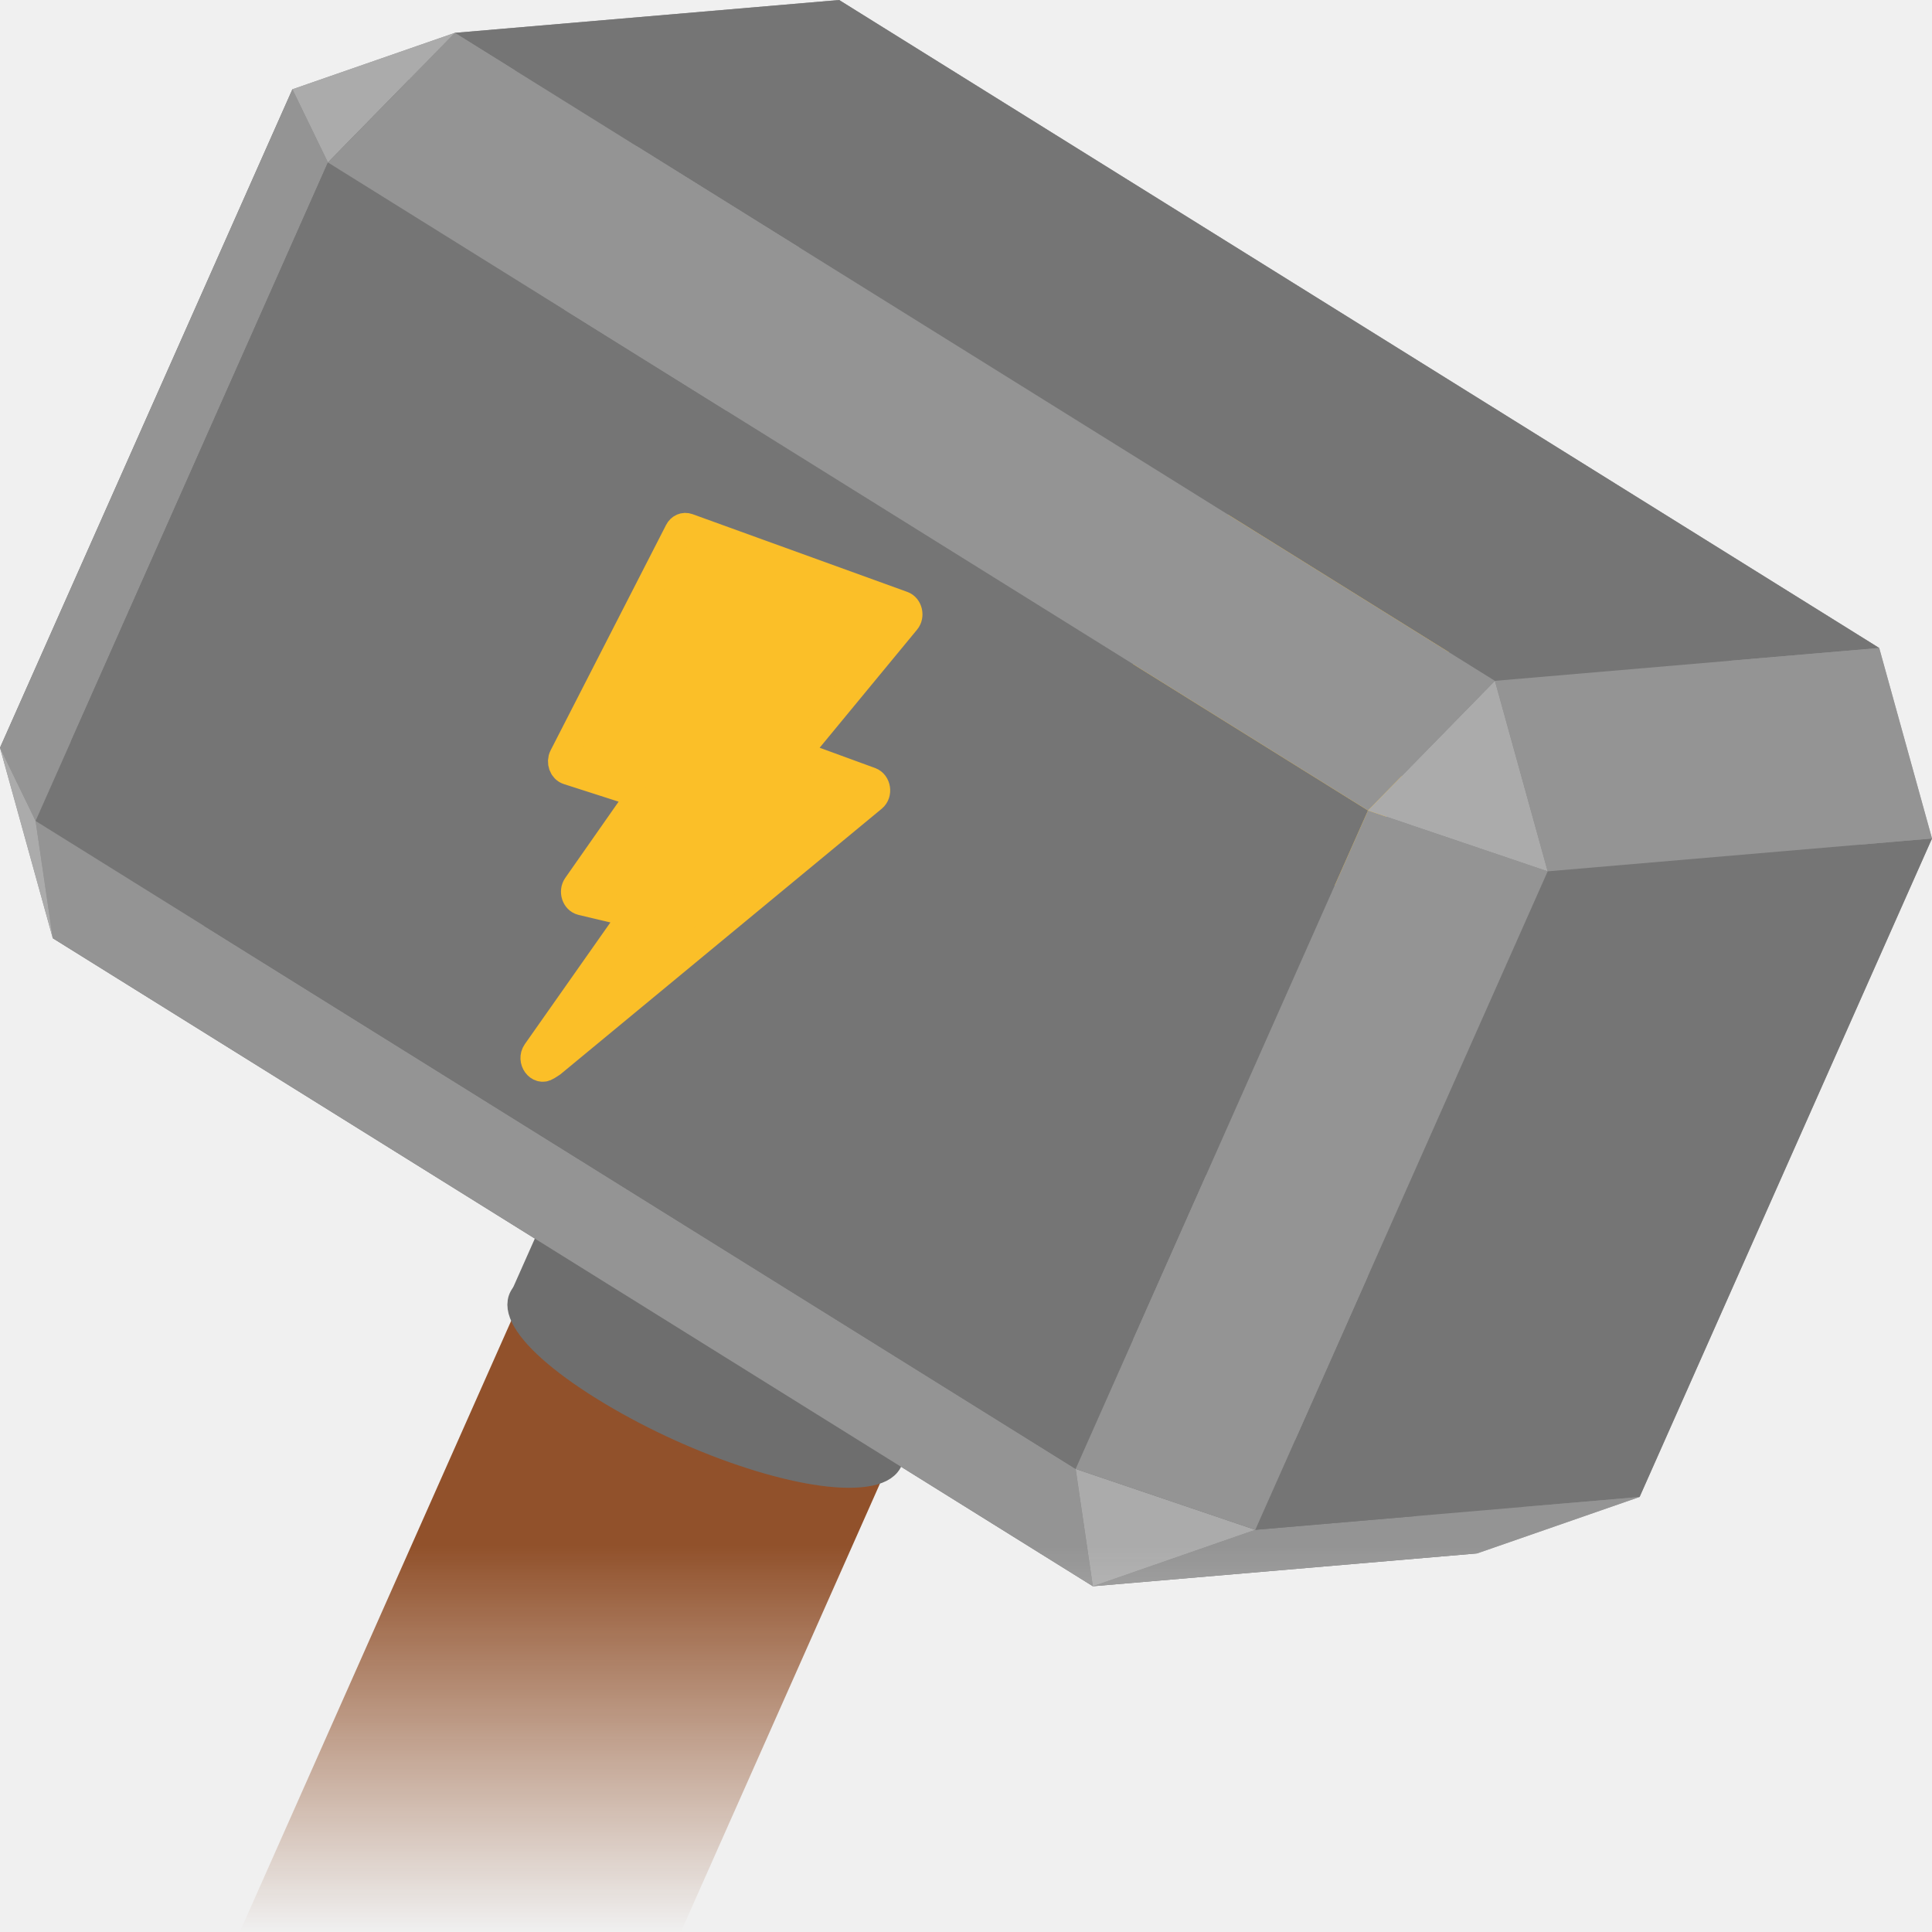
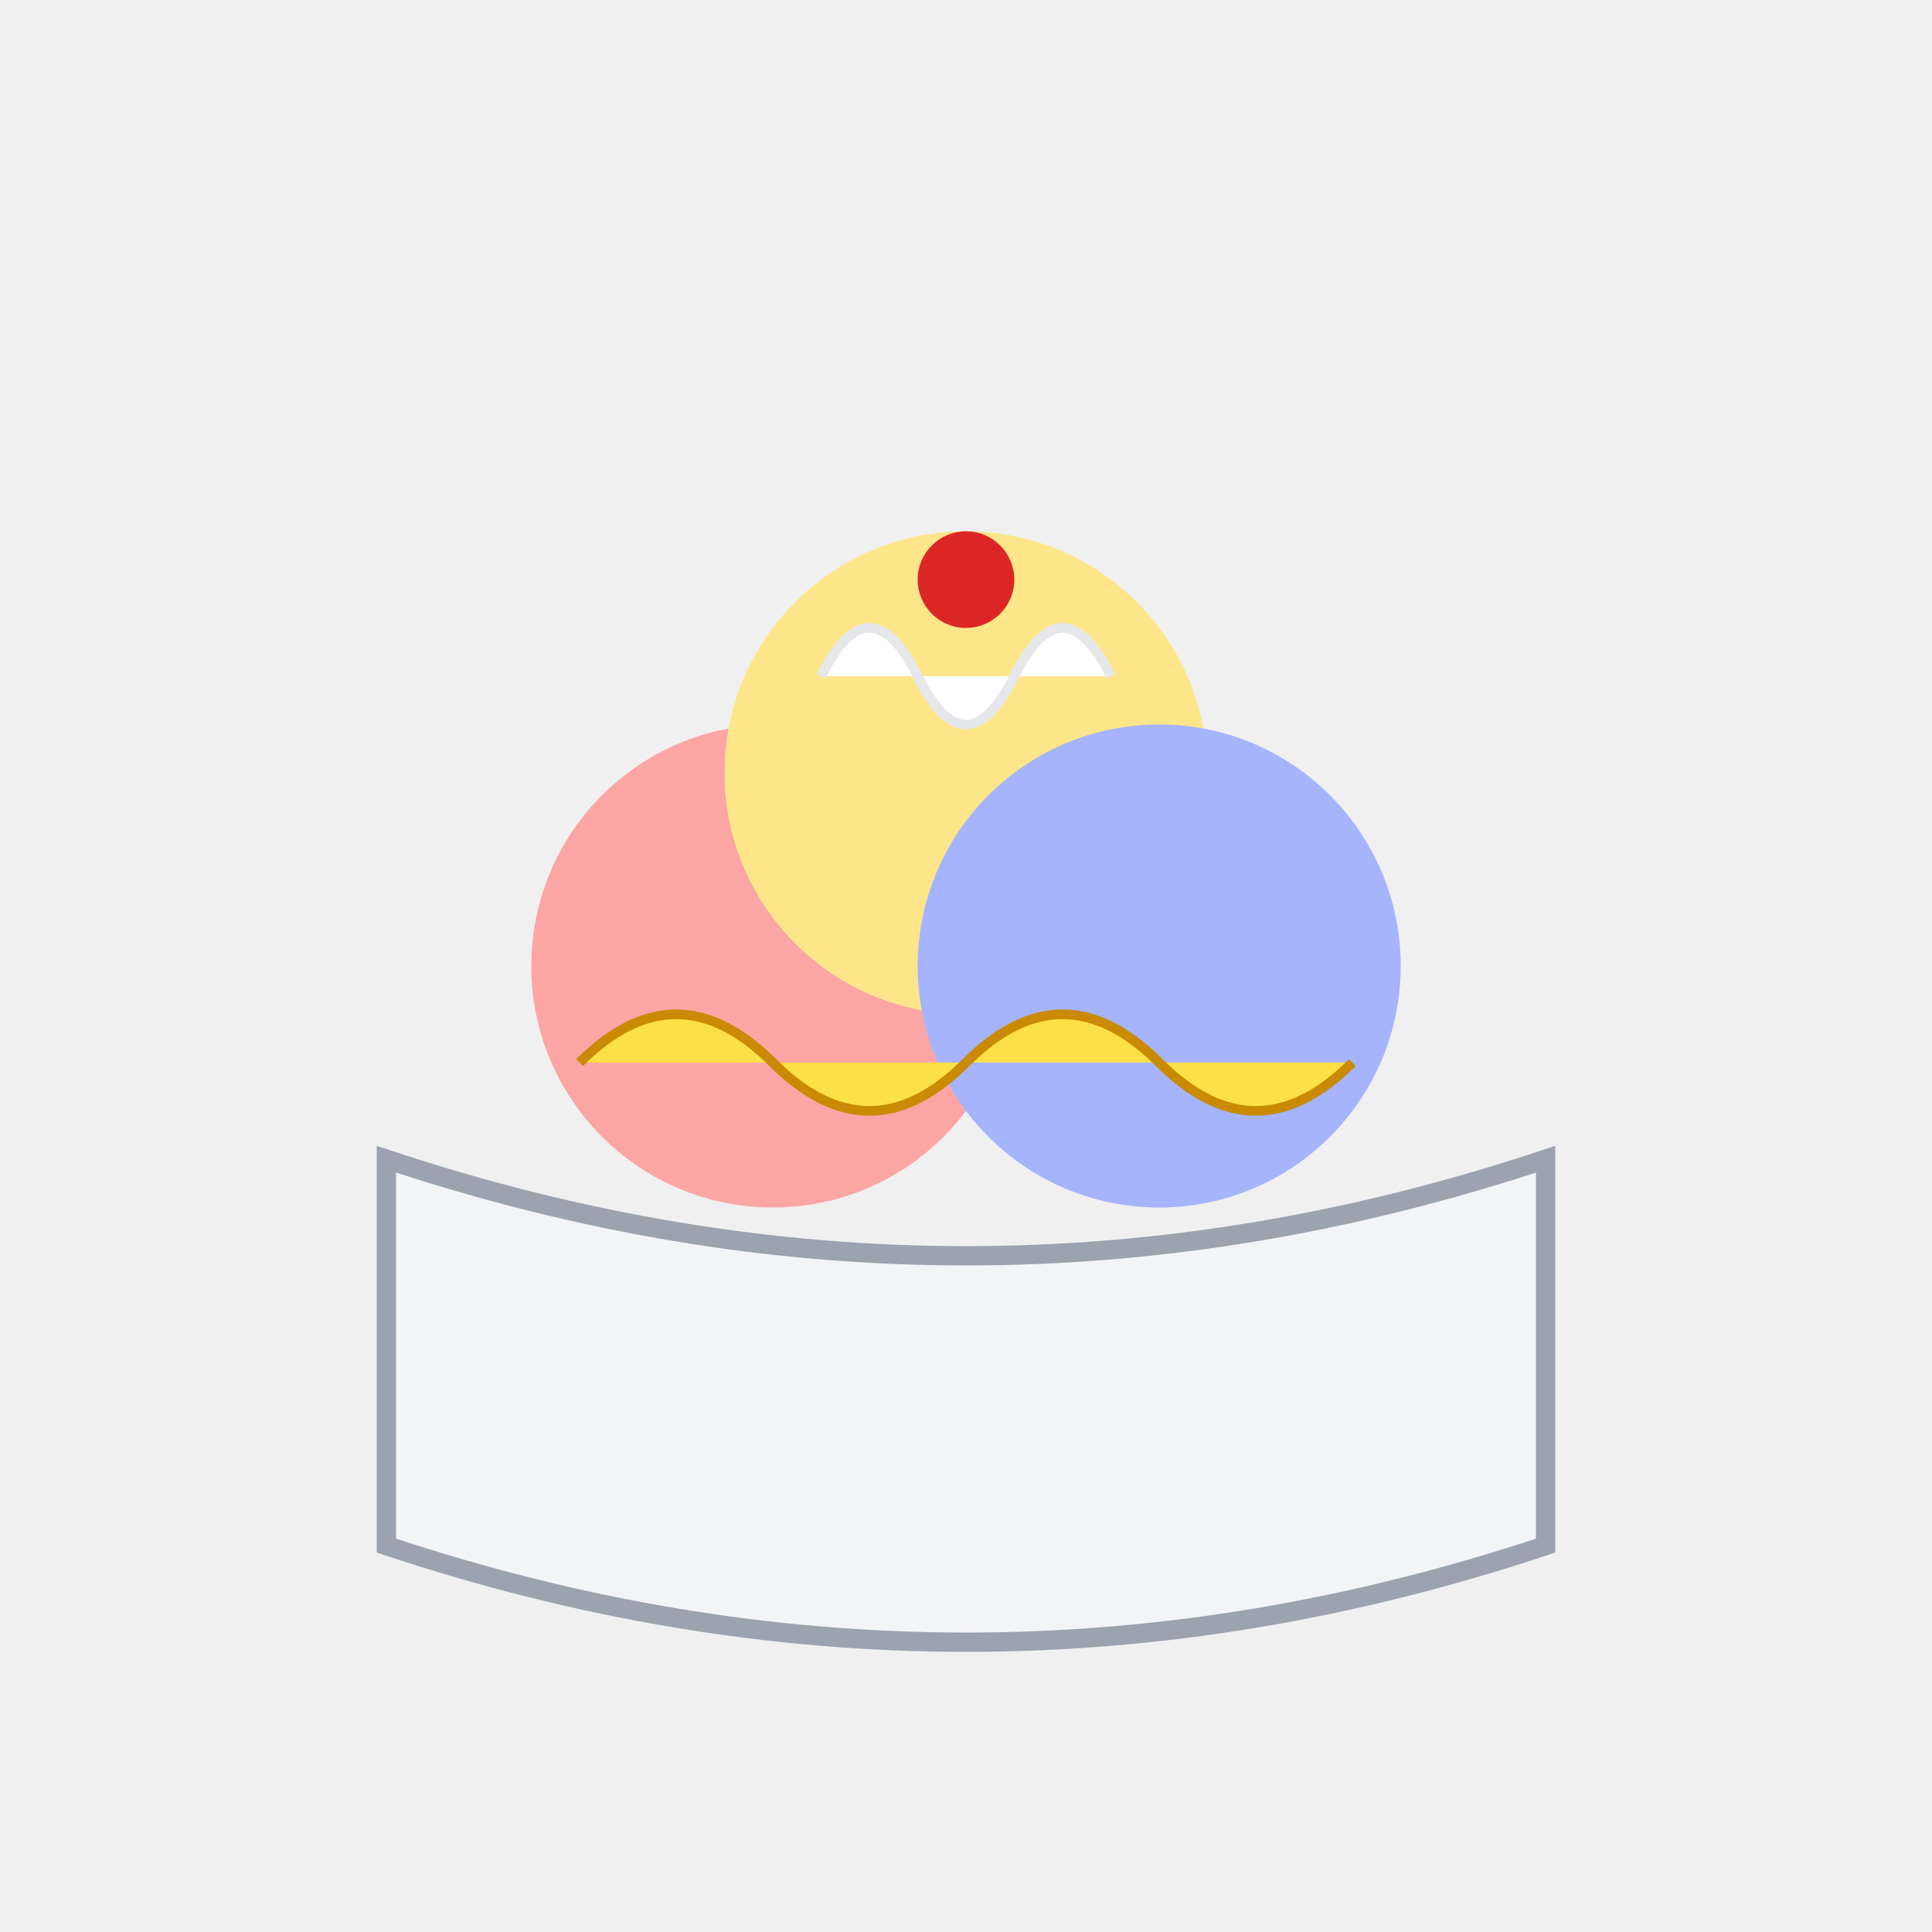
- <svg xmlns="http://www.w3.org/2000/svg" class="hammer" width="41.217" height="41.217" version="1.1" viewBox="-50 -50 41.217 41.217">
-   <defs>
-     <mask id="mask111">
-       <rect x="-19.21" y="-25.7" width="46.217" height="41.217" fill="url(#linearGradient115)" />
-     </mask>
-     <linearGradient id="linearGradient115" x1="-25.395" x2="-25.395" y1="-9.3" y2="-18.03" gradientTransform="matrix(1.0589 0 0 .94436 30.79 24.3)" gradientUnits="userSpaceOnUse">
-       <stop offset="0" />
-       <stop stop-color="#fff" offset="1" />
-     </linearGradient>
-   </defs>
-   <g transform="translate(-33.29,-24.3)" mask="url(#mask111)">
-     <g stroke-linecap="round" stroke-linejoin="round">
-       <path d="m-8.511-10.449 1.126 4.064 2.707-2.765z" fill="#ababab" />
-       <path d="m-2.273-24.496-6.238 14.047 3.833 1.299 6.238-14.048z" fill="#949494" />
-       <path d="m-2.273-24.496 3.465-1.204.368 2.502z" fill="#ababab" />
-       <path d="m17.511 4.674-2.707 2.766-22.189-13.825 2.707-2.765z" fill="#949494" />
-     </g>
-     <g stroke="#878787">
-       <path d="m-9.045 20.369-1.169 2.634" stroke-width="9.6" />
-       <path d="m-12.418 23.191c-1.85-1.153-2.326-2.132-1.086-2.238 1.239-.106 3.642.709 5.493 1.862s2.326 2.132 1.087 2.238c-1.24.106-3.643-.709-5.494-1.862" fill="#878787" stroke-linecap="round" stroke-linejoin="round" />
-       <path d="m-11.248 20.557c1.851 1.153 4.254 1.968 5.493 1.862 1.24-.106.764-1.085-1.086-2.238-1.851-1.153-4.254-1.968-5.494-1.862-1.239.106-.764 1.085 1.087 2.238" fill="#878787" stroke-linecap="round" stroke-linejoin="round" />
-     </g>
-     <g stroke-linecap="round" stroke-linejoin="round">
-       <path d="m-16.71-9.748 8.199-.701 1.126 4.064-8.199.701z" fill="#949494" />
-       <path d="m23.749-9.373-6.238 14.047-22.189-13.824 6.238-14.048z" fill="#757575" />
-       <path d="m10.271-16.073 3.751 3.534c.062.058.083.156.052.238l-1.95 5.128c-.046.121-.18.153-.268.065l-1.024-1.03c-.095-.096-.242-.048-.275.091l-.516 2.152c-.034.145-.191.19-.284.082 0 0-.606-.696-.606-.696-.094-.108-.25-.063-.285.082l-.803 3.384c-.05.212-.317.178-.336-.043l-.014-.147s.058-9.892.058-9.892c.001-.165.165-.253.277-.148l1.077 1.009c.101.095.25.034.274-.111l.597-3.587c.025-.146.174-.206.275-.111z" fill="#fbbf28" stroke="#fbbf28" stroke-width=".6" />
-     </g>
-     <g stroke="#808080">
-       <path d="m-8.362 18.833-.39.878" stroke-width="9.1" />
-       <path d="m-10.956 19.899c-1.85-1.153-2.326-2.132-1.086-2.238 1.239-.106 3.642.708 5.493 1.861s2.326 2.132 1.087 2.238c-1.24.106-3.643-.708-5.494-1.861" fill="#808080" stroke-linecap="round" stroke-linejoin="round" stroke-width=".5" />
-       <path d="m-10.566 19.021c1.851 1.153 4.254 1.967 5.494 1.861 1.239-.106.764-1.085-1.087-2.238s-4.254-1.967-5.494-1.861c-1.239.106-.764 1.085 1.087 2.238" fill="#808080" stroke-linecap="round" stroke-linejoin="round" stroke-width=".5" />
-     </g>
-     <path d="m-16.71-9.748 8.199-.701 6.238-14.047-8.199.701z" fill="#757575" stroke-linecap="round" stroke-linejoin="round" />
-     <path d="m-1.754 3.951-6.511 14.662" stroke="#91512b" stroke-width="8.6" />
-     <g stroke-linecap="round" stroke-linejoin="round">
-       <path d="m-10.468 18.801c-1.851-1.153-2.327-2.132-1.087-2.238 1.239-.106 3.643.709 5.493 1.862 1.851 1.153 2.327 2.132 1.087 2.238-1.239.106-3.643-.708-5.493-1.862" fill="#91512b" />
-       <path d="m-3.958 4.139c1.851 1.153 4.254 1.968 5.494 1.862 1.239-.106.764-1.086-1.087-2.239s-4.254-1.967-5.493-1.861c-1.24.106-.764 1.085 1.086 2.238" fill="#91512b" />
-       <path d="m1.192-25.7.368 2.502 22.189 13.825-.368-2.503z" fill="#949494" />
-       <path d="m-10.472-23.795 8.199-.701 3.465-1.204-8.199.701z" fill="#949494" />
-     </g>
-     <g stroke="#6e6e6e">
-       <path d="m-.487 1.097-1.17 2.634" stroke-width="9.1" />
-       <path d="m-3.86 3.92c-1.851-1.153-2.326-2.132-1.087-2.238s3.643.708 5.493 1.861c1.851 1.153 2.327 2.132 1.087 2.238-1.239.106-3.643-.708-5.493-1.861" fill="#6e6e6e" stroke-linecap="round" stroke-linejoin="round" stroke-width=".5" />
-       <path d="m-2.691 1.286c1.851 1.153 4.254 1.967 5.494 1.861 1.239-.106.764-1.085-1.087-2.238s-4.254-1.967-5.493-1.861c-1.24.106-.764 1.085 1.086 2.238" fill="#6e6e6e" stroke-linecap="round" stroke-linejoin="round" stroke-width=".5" />
-     </g>
-     <g stroke-linecap="round" stroke-linejoin="round">
-       <path d="m18.269 6.236-3.465 1.204 2.707-2.766z" fill="#ababab" />
-       <path d="m14.804 7.44-8.199.701-22.189-13.825 8.199-.701z" fill="#757575" />
-       <path d="m-16.71-9.748 1.126 4.064-.367-2.502z" fill="#ababab" />
-       <path d="m24.507-7.812-6.238 14.048-.758-1.562 6.238-14.047z" fill="#949494" />
-       <path d="m-10.472-23.795-6.238 14.047.759 1.562 6.237-14.048z" fill="#949494" />
-       <path d="m24.507-7.812-1.126-4.064.368 2.503z" fill="#ababab" />
-       <path d="m23.381-11.876-8.199.701-22.189-13.824 8.199-.701z" fill="#757575" />
-       <path d="m-10.472-23.795 3.465-1.204-2.707 2.765z" fill="#ababab" />
-       <path d="m18.269 6.236-8.199.701-3.465 1.204 8.199-.701z" fill="#949494" />
-       <path d="m-15.951-8.186.367 2.502 22.189 13.825-.367-2.503z" fill="#949494" />
-       <path d="m18.269 6.236-8.199.701 6.238-14.048 8.199-.701z" fill="#757575" />
-       <path d="m-9.714-22.234-6.237 14.048 22.189 13.824 6.237-14.047z" fill="#757575" />
-       <path d="m2.545-12.79-4.583-1.659c-.076-.027-.156.008-.195.085 0 0-2.463 4.808-2.463 4.808-.058.114-.005.263.107.298l1.296.416c.122.039.171.21.093.321 0 0-1.205 1.722-1.205 1.722-.081.116-.024.294.105.325l.827.196c.128.031.186.209.104.325 0 0-1.899 2.701-1.899 2.701-.118.169.056.41.22.304l.11-.07 6.849-5.661c.115-.095.083-.304-.054-.354l-1.312-.48c-.123-.045-.165-.224-.078-.331 0 0 2.157-2.615 2.157-2.615.087-.106.045-.286-.079-.331z" fill="#fbbf28" stroke="#fbbf28" stroke-width=".6" />
-       <path d="m24.507-7.812-8.199.701-1.126-4.064 8.199-.701z" fill="#949494" />
-       <path d="m15.182-11.175-2.707 2.766-22.189-13.825 2.707-2.765z" fill="#949494" />
-       <path d="m10.07 6.937-3.465 1.204-.367-2.503z" fill="#ababab" />
-       <path d="m16.308-7.111-6.238 14.048-3.832-1.299 6.237-14.047z" fill="#949494" />
-       <path d="m16.308-7.111-1.126-4.064-2.707 2.766z" fill="#ababab" />
-     </g>
-   </g>
+ <svg xmlns="http://www.w3.org/2000/svg" width="200" height="200" viewBox="0 0 200 200">
+   <path d="M40 120 Q100 140 160 120 L160 160 Q100 180 40 160 Z" fill="#f3f4f6" stroke="#9ca3af" stroke-width="2" />
+   <circle cx="80" cy="100" r="25" fill="#fca5a5" />
+   <circle cx="100" cy="80" r="25" fill="#fde68a" />
+   <circle cx="120" cy="100" r="25" fill="#a5b4fc" />
+   <path d="M60 110 Q70 100 80 110 Q90 120 100 110" fill="#fde047" stroke="#ca8a04" stroke-width="1" />
+   <path d="M100 110 Q110 100 120 110 Q130 120 140 110" fill="#fde047" stroke="#ca8a04" stroke-width="1" />
+   <path d="M85 70 Q90 60 95 70 Q100 80 105 70 Q110 60 115 70" fill="white" stroke="#e5e7eb" stroke-width="1" />
+   <circle cx="100" cy="60" r="5" fill="#dc2626" />
</svg>
